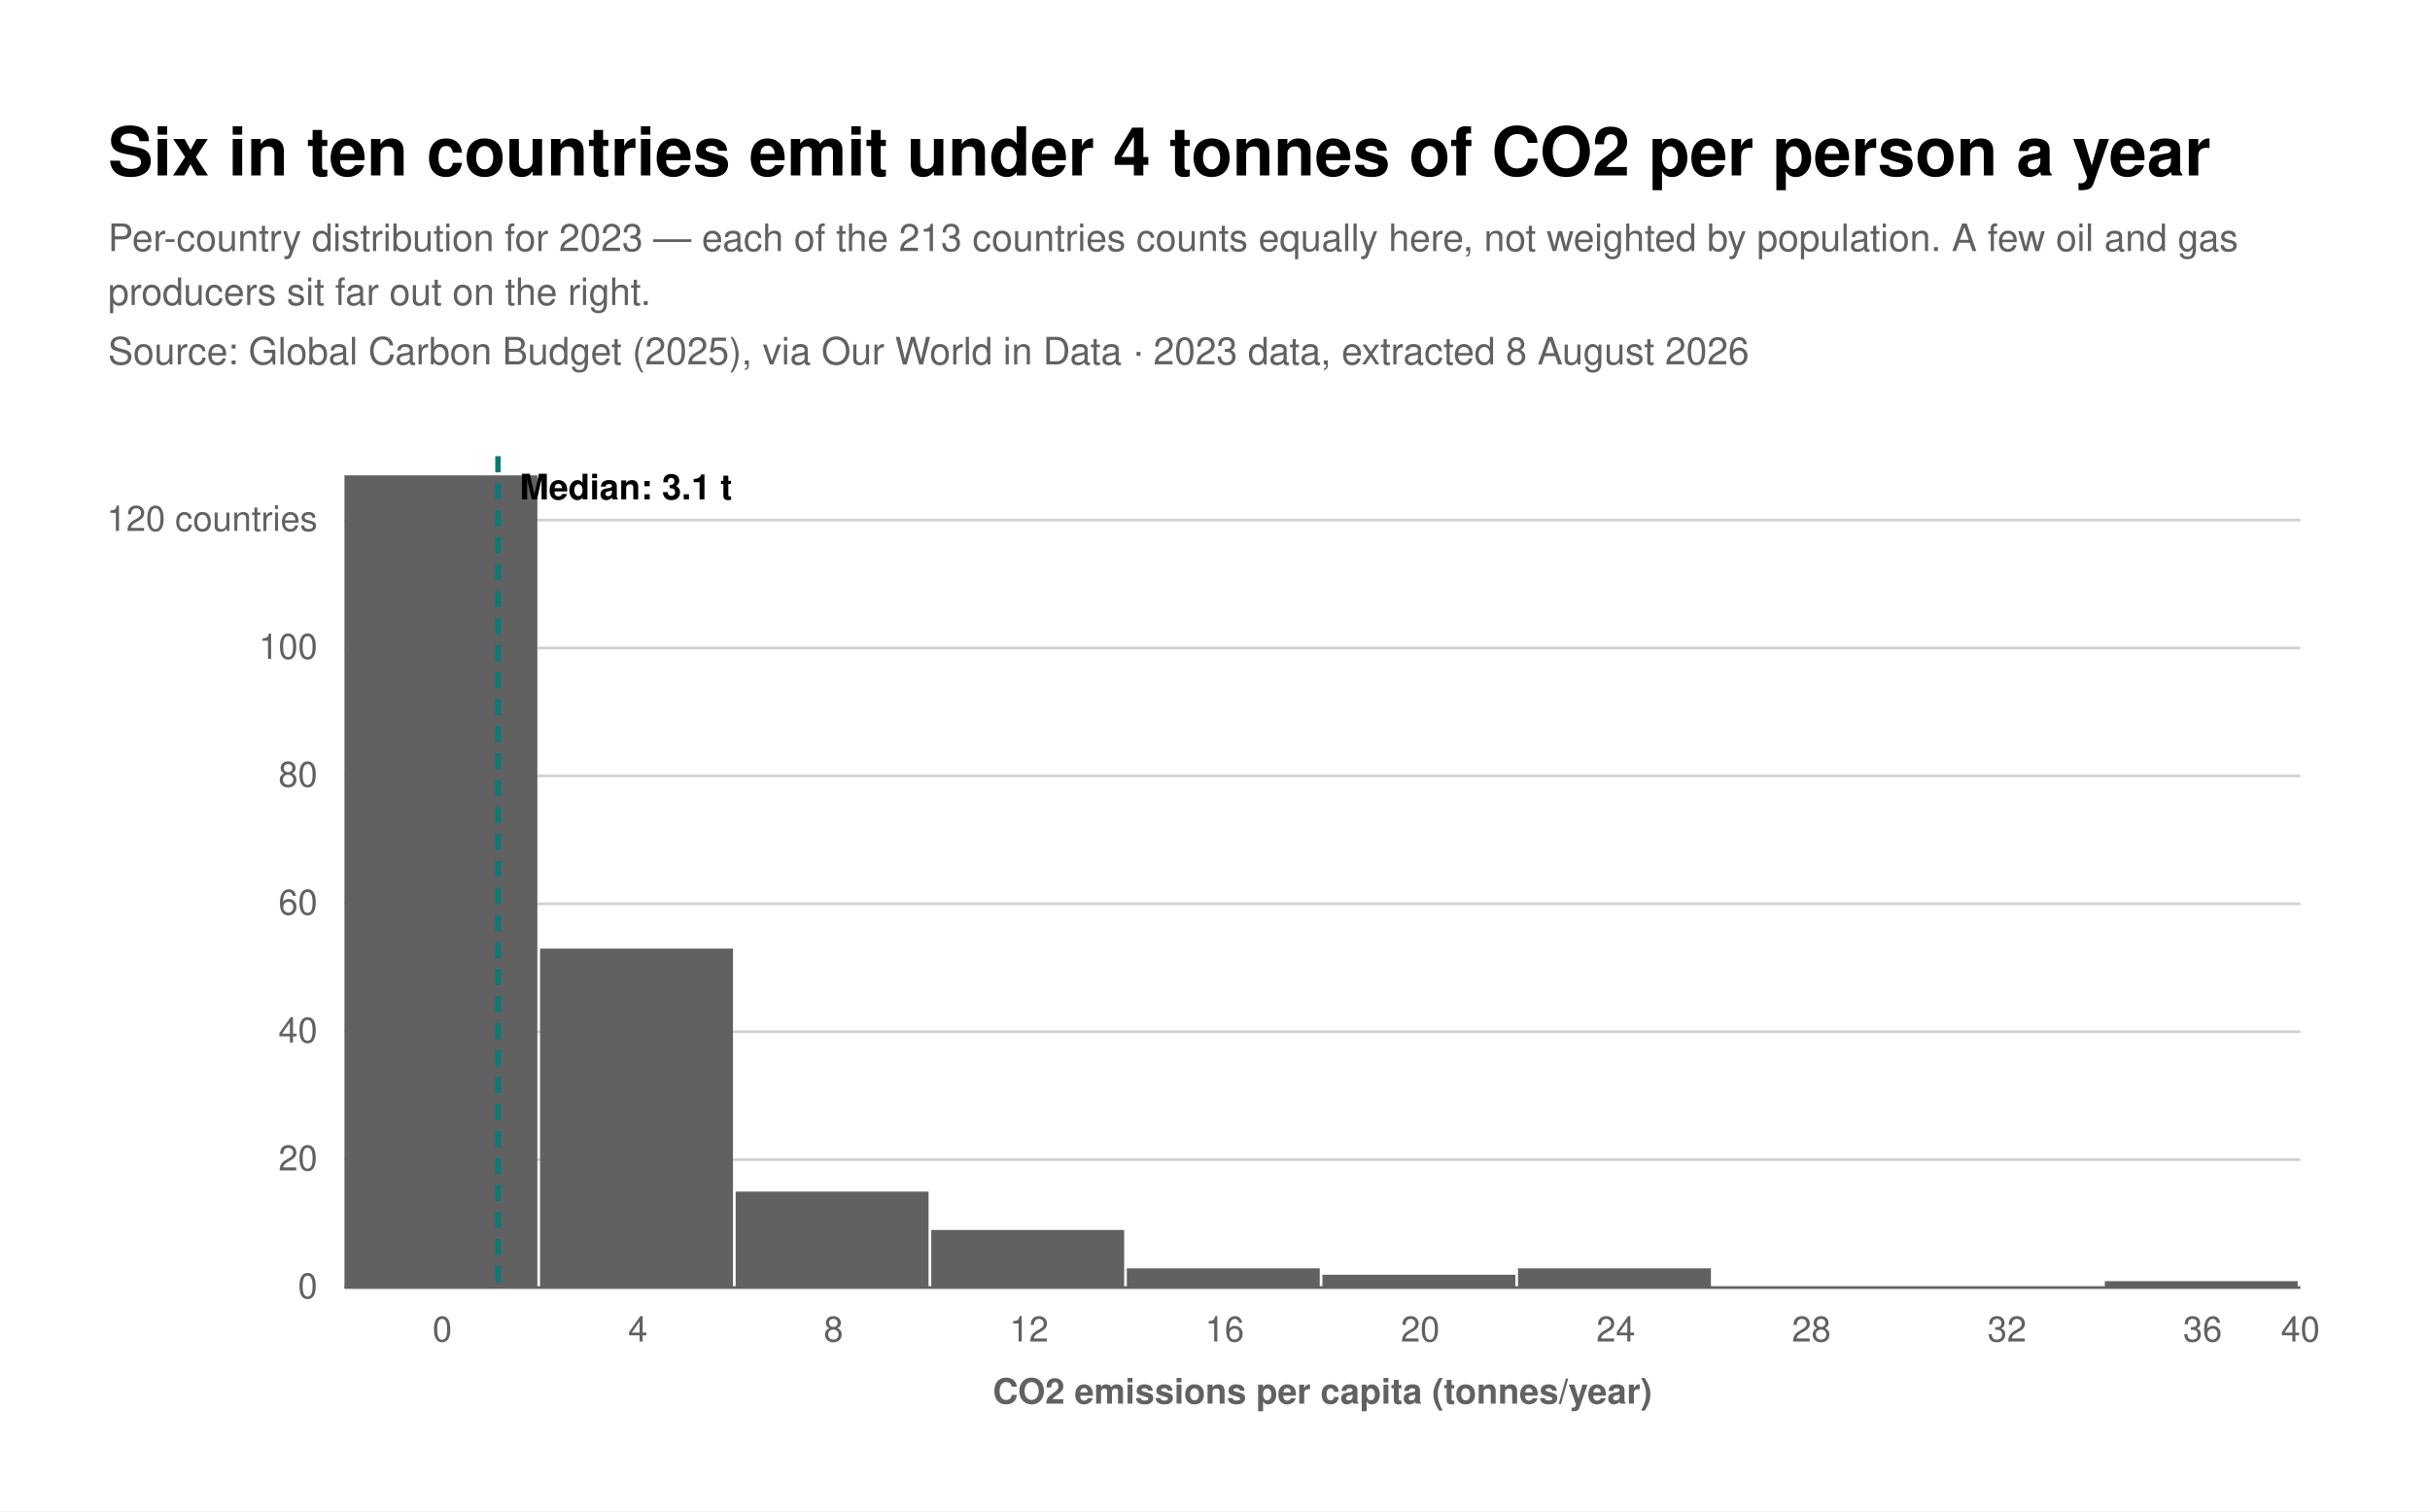
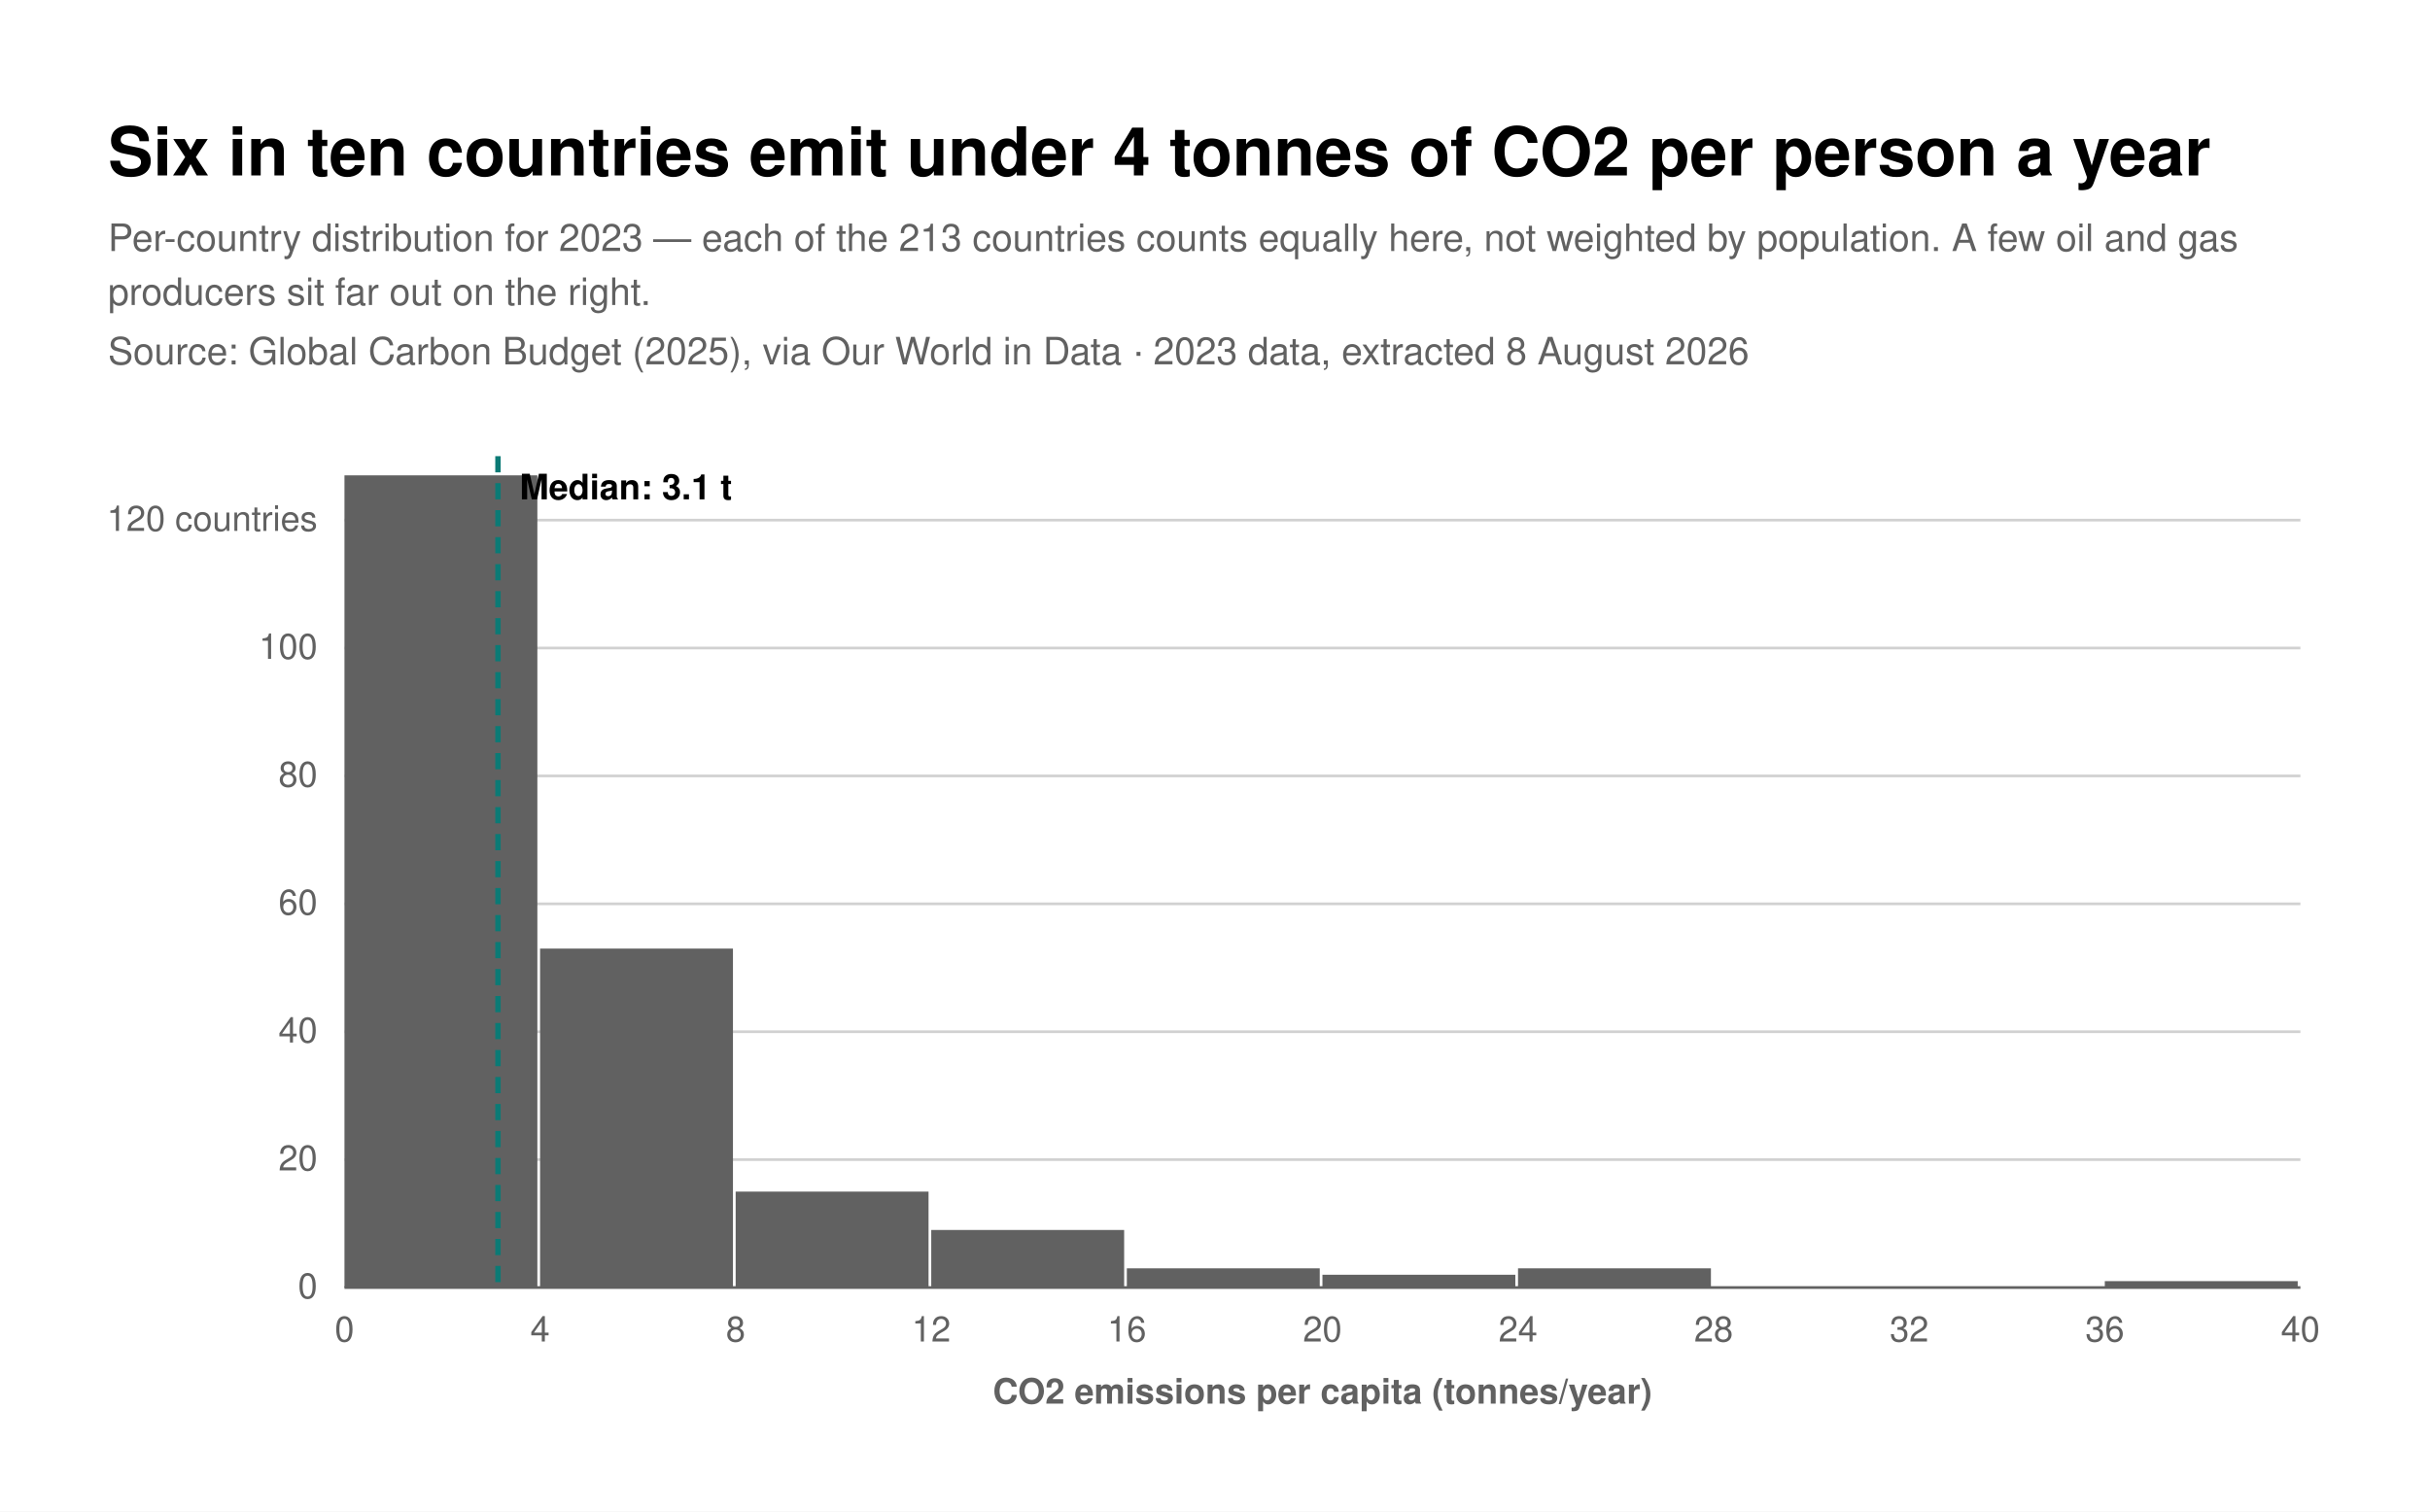
<svg xmlns="http://www.w3.org/2000/svg" width="900" height="560" viewBox="0 0 900 560" role="img" font-family="Helvetica, Arial, sans-serif">
  <rect x="0" y="0" width="900" height="560" fill="#FFFFFF" />
  <text x="40" y="65" fill="#000000" font-size="25" font-weight="700">Six in ten countries emit under 4 tonnes of CO2 per person a year</text>
  <text x="40" y="93" fill="#616161" font-size="14">Per-country distribution for 2023 — each of the 213 countries counts equally here, not weighted by population. A few oil and gas</text>
  <text x="40" y="113" fill="#616161" font-size="14">producers sit far out on the right.</text>
  <text x="40" y="135" fill="#616161" font-size="14">Source: Global Carbon Budget (2025), via Our World in Data · 2023 data, extracted 8 August 2026</text>
  <g>
    <line x1="127.581" x2="852" y1="477" y2="477" stroke="#616161" stroke-width="1" />
    <text x="117.581" y="481" fill="#616161" font-size="13" text-anchor="end">0</text>
  </g>
  <g>
    <line x1="127.581" x2="852" y1="429.615" y2="429.615" stroke="#d1d1d1" stroke-width="1" />
    <text x="117.581" y="433.615" fill="#616161" font-size="13" text-anchor="end">20</text>
  </g>
  <g>
    <line x1="127.581" x2="852" y1="382.231" y2="382.231" stroke="#d1d1d1" stroke-width="1" />
    <text x="117.581" y="386.231" fill="#616161" font-size="13" text-anchor="end">40</text>
  </g>
  <g>
    <line x1="127.581" x2="852" y1="334.846" y2="334.846" stroke="#d1d1d1" stroke-width="1" />
    <text x="117.581" y="338.846" fill="#616161" font-size="13" text-anchor="end">60</text>
  </g>
  <g>
    <line x1="127.581" x2="852" y1="287.462" y2="287.462" stroke="#d1d1d1" stroke-width="1" />
    <text x="117.581" y="291.462" fill="#616161" font-size="13" text-anchor="end">80</text>
  </g>
  <g>
    <line x1="127.581" x2="852" y1="240.077" y2="240.077" stroke="#d1d1d1" stroke-width="1" />
    <text x="117.581" y="244.077" fill="#616161" font-size="13" text-anchor="end">100</text>
  </g>
  <g>
    <line x1="127.581" x2="852" y1="192.692" y2="192.692" stroke="#d1d1d1" stroke-width="1" />
    <text x="117.581" y="196.692" fill="#616161" font-size="13" text-anchor="end">120 countries</text>
  </g>
  <rect x="127.581" y="176.108" width="71.442" height="300.892" fill="#616161" />
  <rect x="200.023" y="351.431" width="71.442" height="125.569" fill="#616161" />
  <rect x="272.465" y="441.462" width="71.442" height="35.538" fill="#616161" />
  <rect x="344.907" y="455.677" width="71.442" height="21.323" fill="#616161" />
  <rect x="417.349" y="469.892" width="71.442" height="7.108" fill="#616161" />
  <rect x="489.791" y="472.262" width="71.442" height="4.738" fill="#616161" />
  <rect x="562.232" y="469.892" width="71.442" height="7.108" fill="#616161" />
  <rect x="634.674" y="477" width="71.442" height="0" fill="#616161" />
  <rect x="707.116" y="477" width="71.442" height="0" fill="#616161" />
  <rect x="779.558" y="474.631" width="71.442" height="2.369" fill="#616161" />
-   <text x="163.802" y="497" fill="#616161" font-size="13" text-anchor="middle">0</text>
-   <text x="236.244" y="497" fill="#616161" font-size="13" text-anchor="middle">4</text>
-   <text x="308.686" y="497" fill="#616161" font-size="13" text-anchor="middle">8</text>
-   <text x="381.128" y="497" fill="#616161" font-size="13" text-anchor="middle">12</text>
-   <text x="453.57" y="497" fill="#616161" font-size="13" text-anchor="middle">16</text>
-   <text x="526.011" y="497" fill="#616161" font-size="13" text-anchor="middle">20</text>
-   <text x="598.453" y="497" fill="#616161" font-size="13" text-anchor="middle">24</text>
-   <text x="670.895" y="497" fill="#616161" font-size="13" text-anchor="middle">28</text>
-   <text x="743.337" y="497" fill="#616161" font-size="13" text-anchor="middle">32</text>
-   <text x="815.779" y="497" fill="#616161" font-size="13" text-anchor="middle">36</text>
+   <text x="127.581" y="497" fill="#616161" font-size="13" text-anchor="middle">0</text>
+   <text x="200.023" y="497" fill="#616161" font-size="13" text-anchor="middle">4</text>
+   <text x="272.465" y="497" fill="#616161" font-size="13" text-anchor="middle">8</text>
+   <text x="344.907" y="497" fill="#616161" font-size="13" text-anchor="middle">12</text>
+   <text x="417.349" y="497" fill="#616161" font-size="13" text-anchor="middle">16</text>
+   <text x="489.791" y="497" fill="#616161" font-size="13" text-anchor="middle">20</text>
+   <text x="562.232" y="497" fill="#616161" font-size="13" text-anchor="middle">24</text>
+   <text x="634.674" y="497" fill="#616161" font-size="13" text-anchor="middle">28</text>
+   <text x="707.116" y="497" fill="#616161" font-size="13" text-anchor="middle">32</text>
+   <text x="779.558" y="497" fill="#616161" font-size="13" text-anchor="middle">36</text>
  <text x="852" y="497" fill="#616161" font-size="13" text-anchor="middle">40</text>
  <text x="489.791" y="520" fill="#616161" font-size="13" font-weight="600" text-anchor="middle">CO2 emissions per capita (tonnes/year)</text>
  <line x1="184.433" x2="184.433" y1="169" y2="477" stroke="#0B7A75" stroke-width="2" stroke-dasharray="6 4" />
  <text x="192.433" y="185" fill="#000000" font-size="13" font-weight="700">Median: 3.1 t</text>
</svg>
